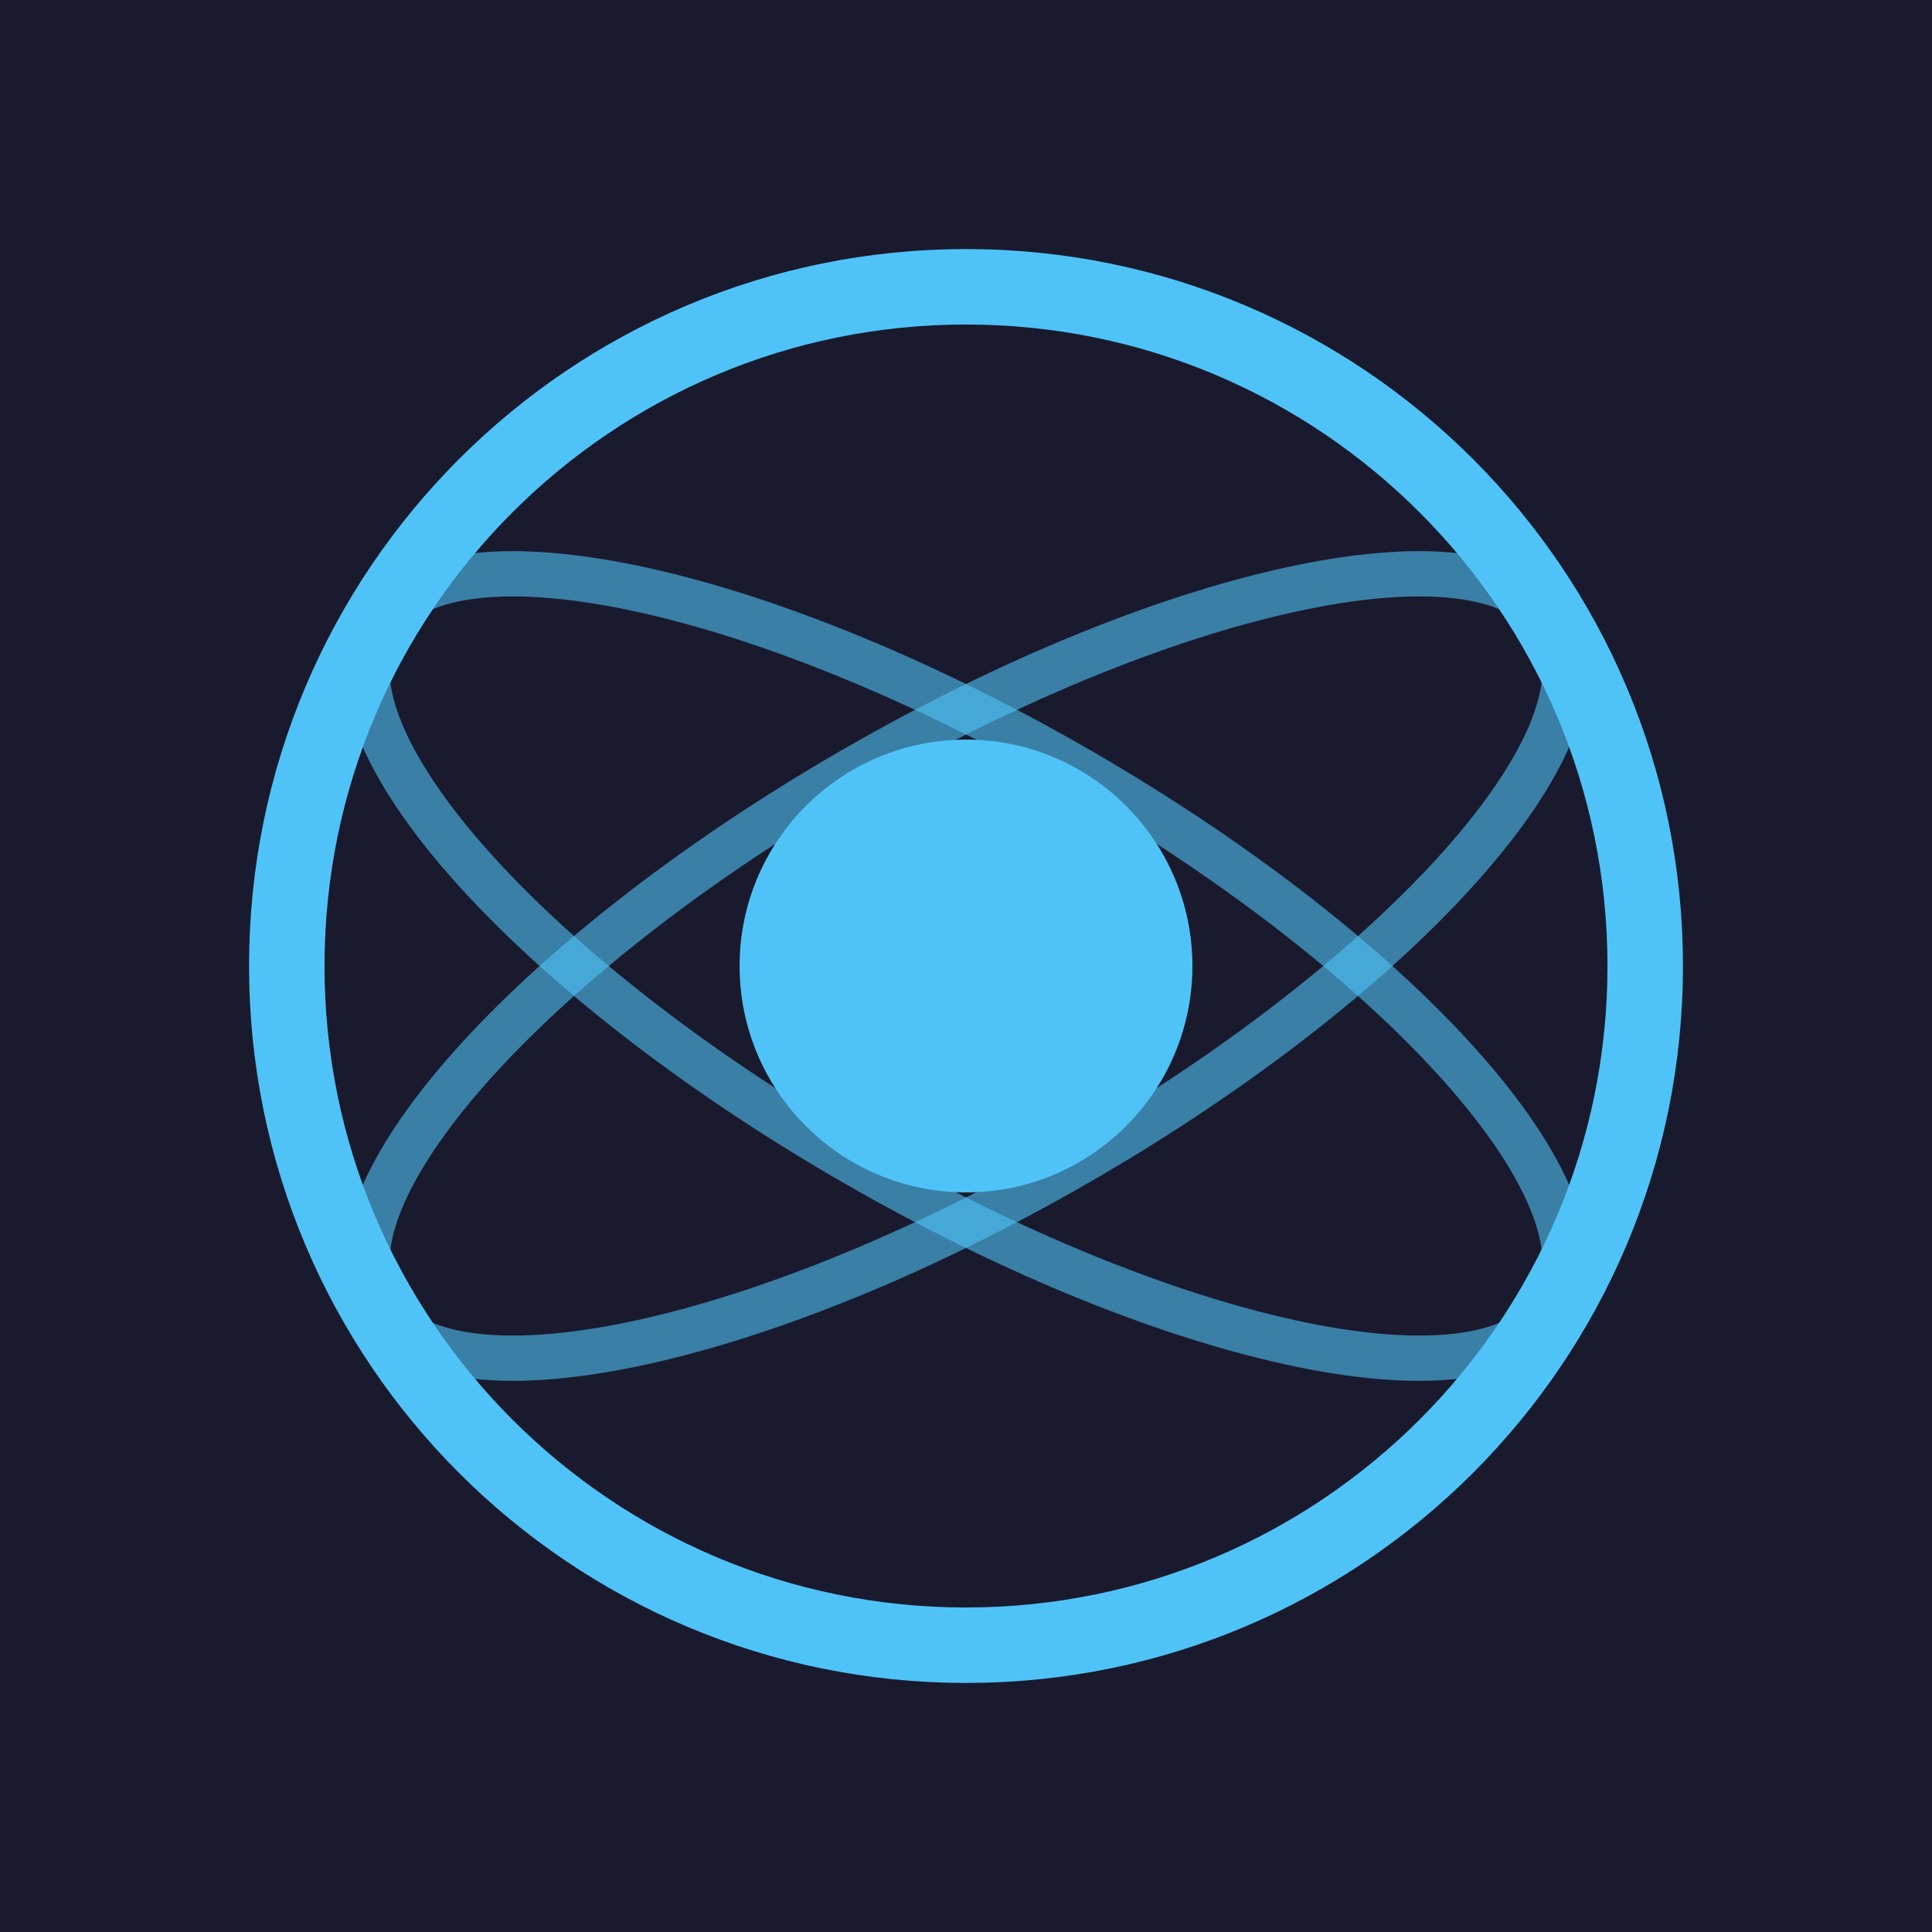
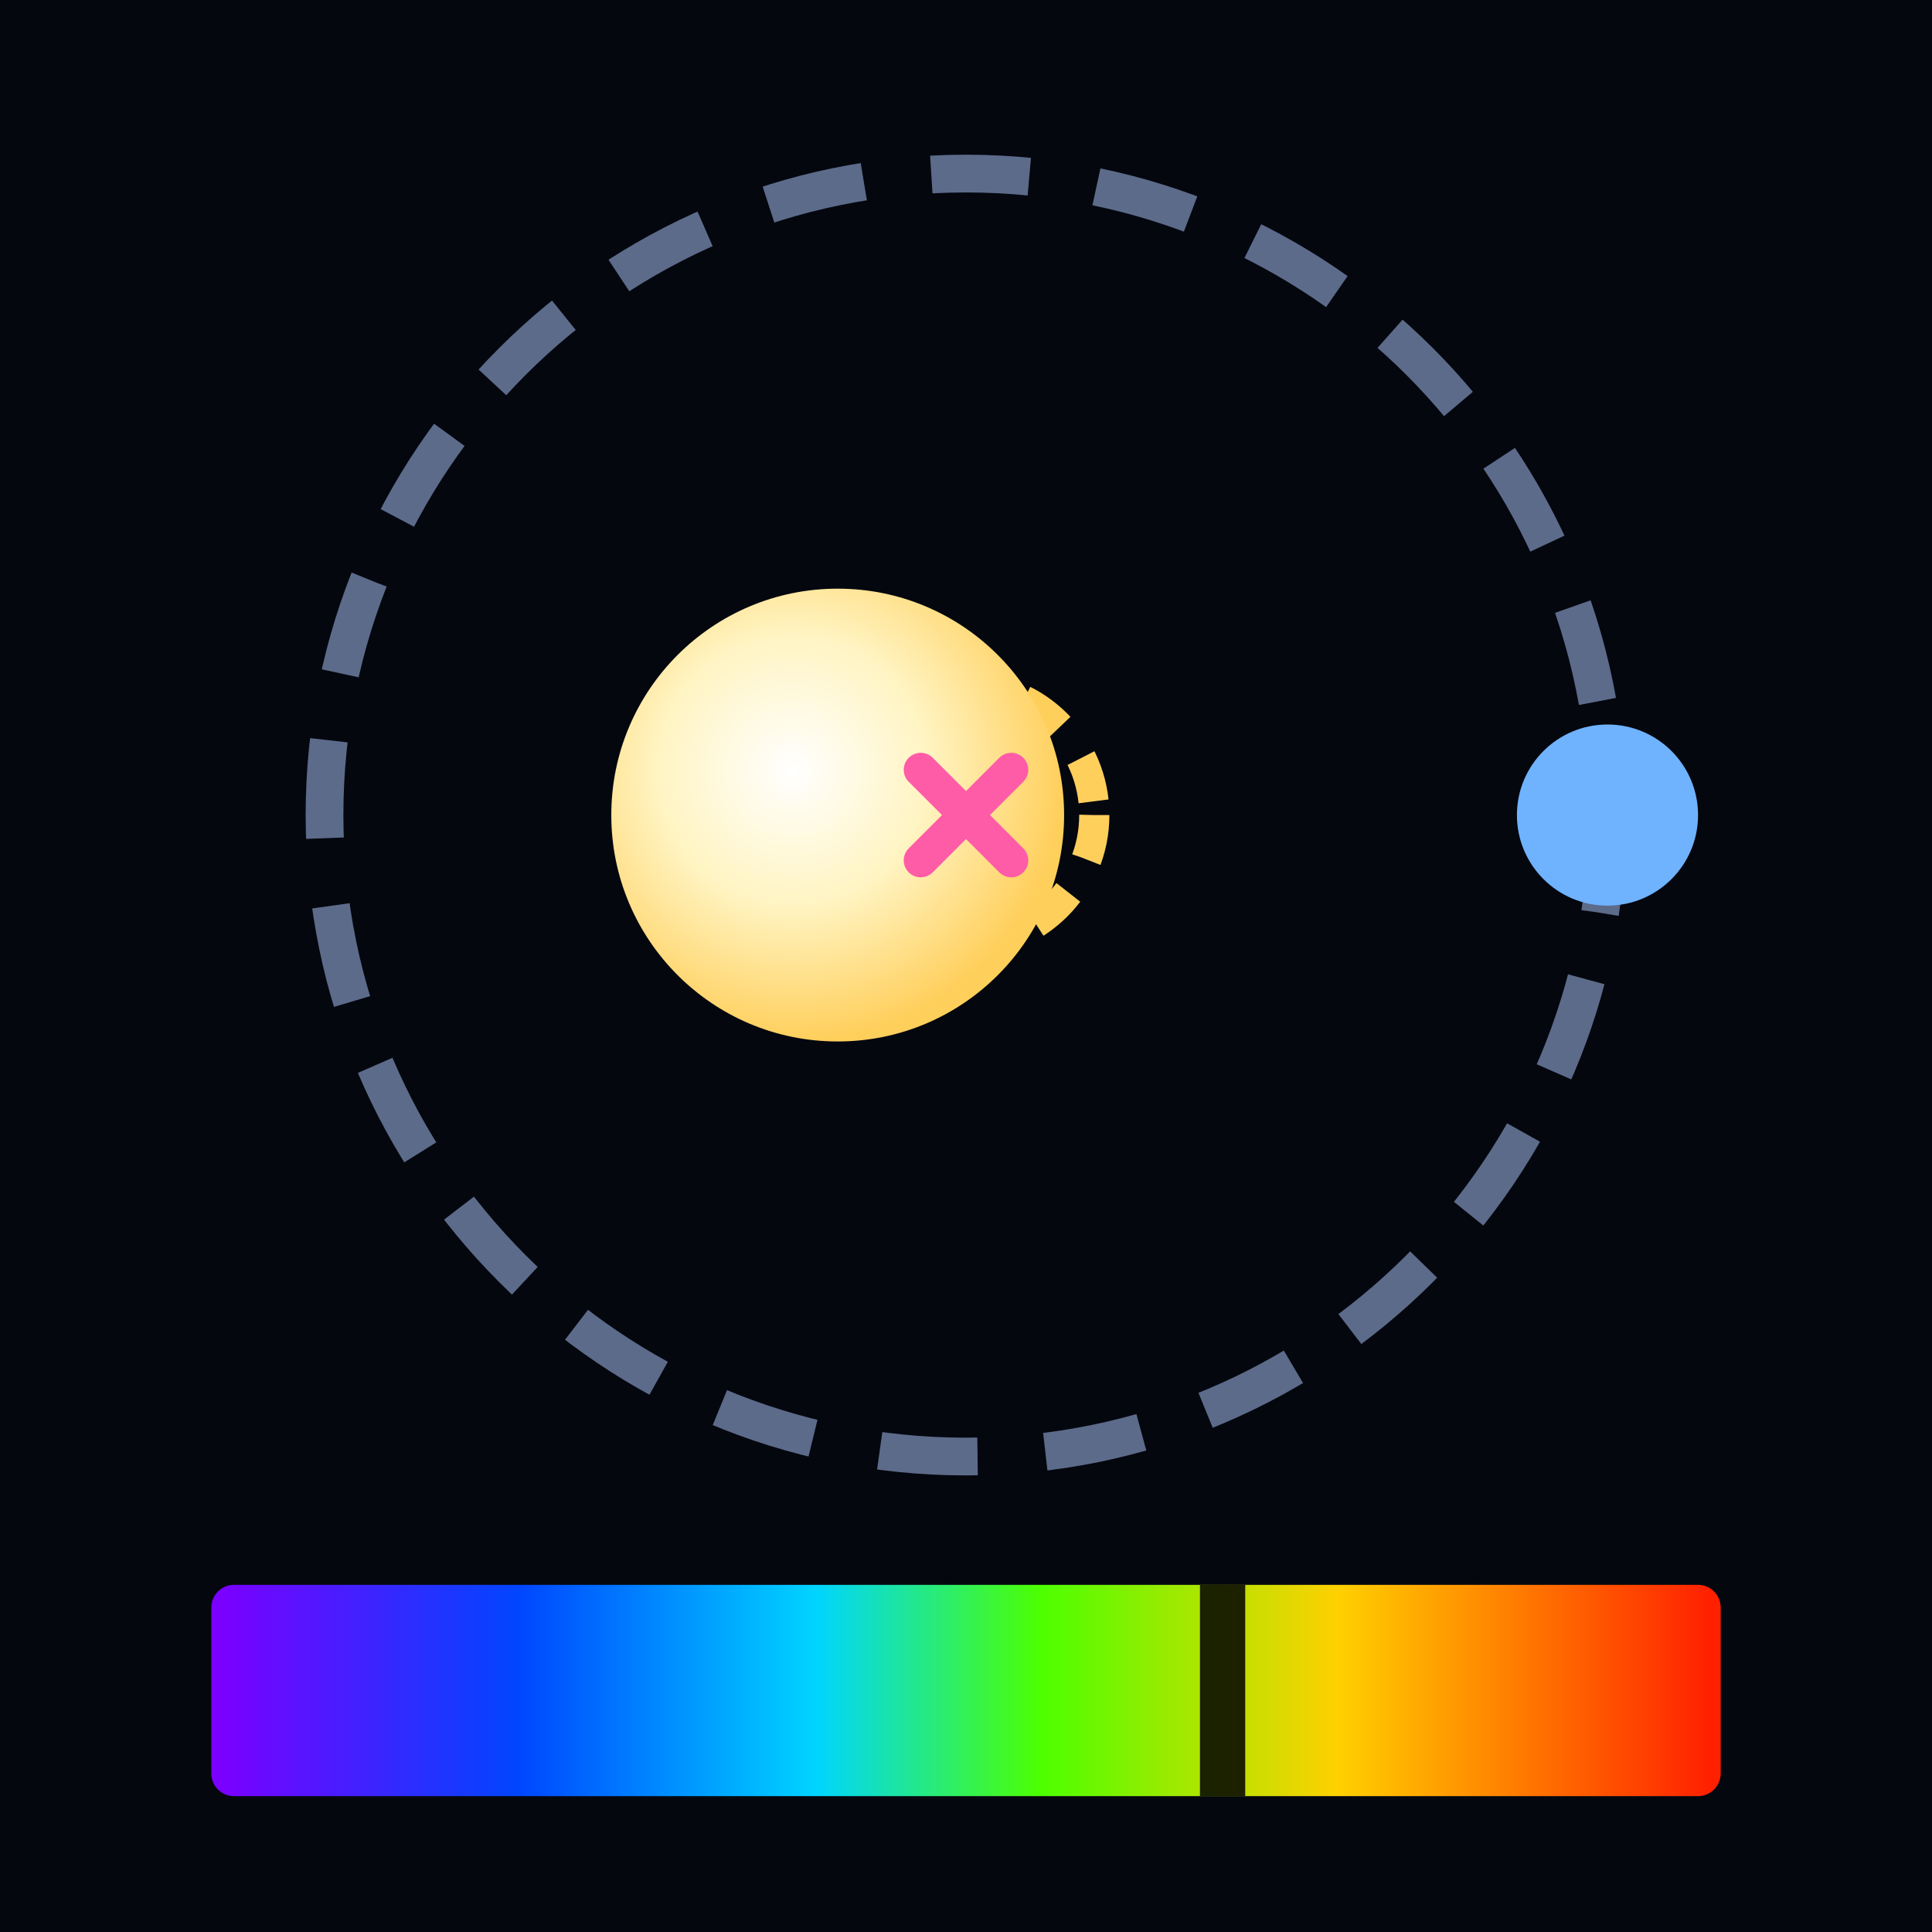
<svg xmlns="http://www.w3.org/2000/svg" viewBox="0 0 512 512">
-   <rect width="512" height="512" fill="#1a1a2e" />
-   <circle cx="256" cy="256" r="180" fill="none" stroke="#4fc3f7" stroke-width="20" />
-   <circle cx="256" cy="256" r="60" fill="#4fc3f7" />
-   <ellipse cx="256" cy="256" rx="180" ry="60" fill="none" stroke="#4fc3f7" stroke-width="12" opacity="0.6" transform="rotate(30 256 256)" />
-   <ellipse cx="256" cy="256" rx="180" ry="60" fill="none" stroke="#4fc3f7" stroke-width="12" opacity="0.6" transform="rotate(-30 256 256)" />
+   <defs>
+     <radialGradient id="star" cx="0.4" cy="0.4" r="0.6">
+       <stop offset="0" stop-color="#ffffff" />
+       <stop offset="0.5" stop-color="#fff4c2" />
+       <stop offset="1" stop-color="#ffcf5c" />
+     </radialGradient>
+     <linearGradient id="spectrum" x1="0" x2="1" y1="0" y2="0">
+       <stop offset="0" stop-color="#7a00ff" />
+       <stop offset="0.2" stop-color="#0046ff" />
+       <stop offset="0.4" stop-color="#00d5ff" />
+       <stop offset="0.55" stop-color="#4dff00" />
+       <stop offset="0.75" stop-color="#ffd000" />
+       <stop offset="1" stop-color="#ff2000" />
+     </linearGradient>
+   </defs>
+   <rect width="512" height="512" fill="#05070f" />
+   <circle cx="256" cy="216" r="170" fill="none" stroke="#5c6b8a" stroke-width="10" stroke-dasharray="26 18" />
+   <circle cx="256" cy="216" r="34" fill="none" stroke="#ffcf5c" stroke-width="8" stroke-dasharray="12 10" />
+   <circle cx="222" cy="216" r="60" fill="url(#star)" />
+   <circle cx="426" cy="216" r="24" fill="#6fb3ff" />
+   <path d="M244 204 L268 228 M244 228 L268 204" stroke="#ff5ca8" stroke-width="9" stroke-linecap="round" />
+   <rect x="56" y="420" width="400" height="56" rx="6" fill="url(#spectrum)" />
+   <rect x="318" y="420" width="12" height="56" fill="#000000" opacity="0.85" />
</svg>
